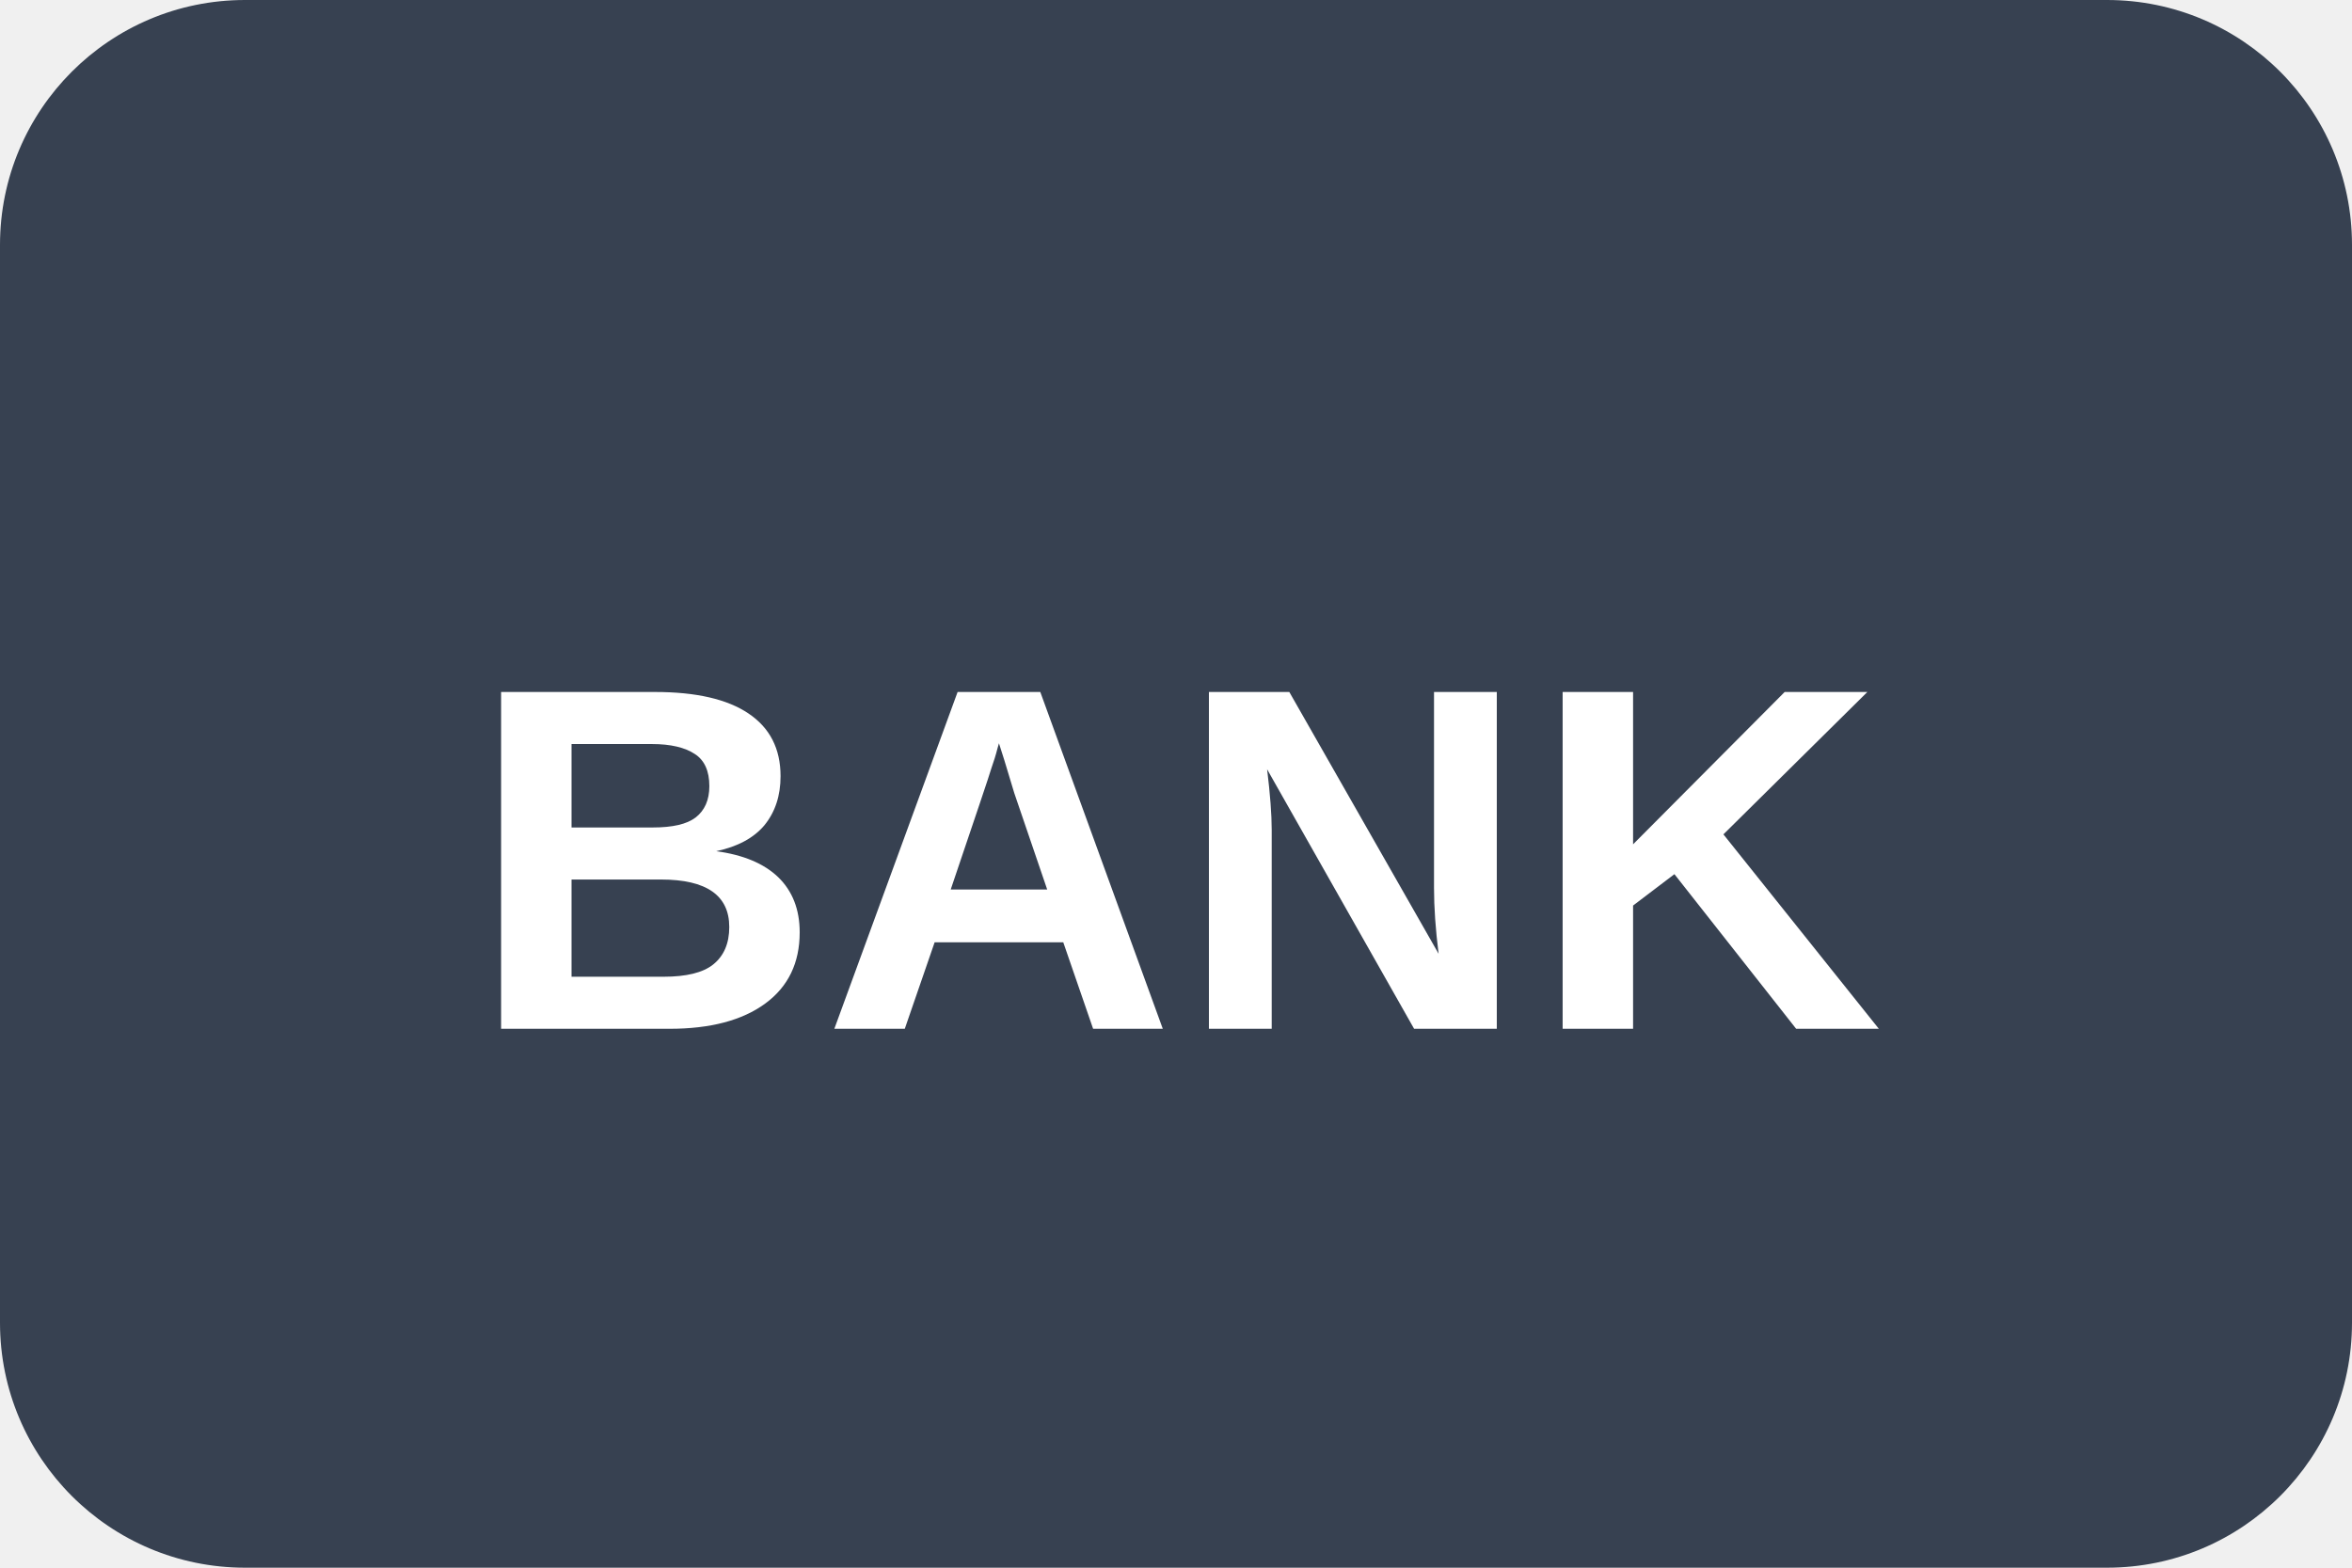
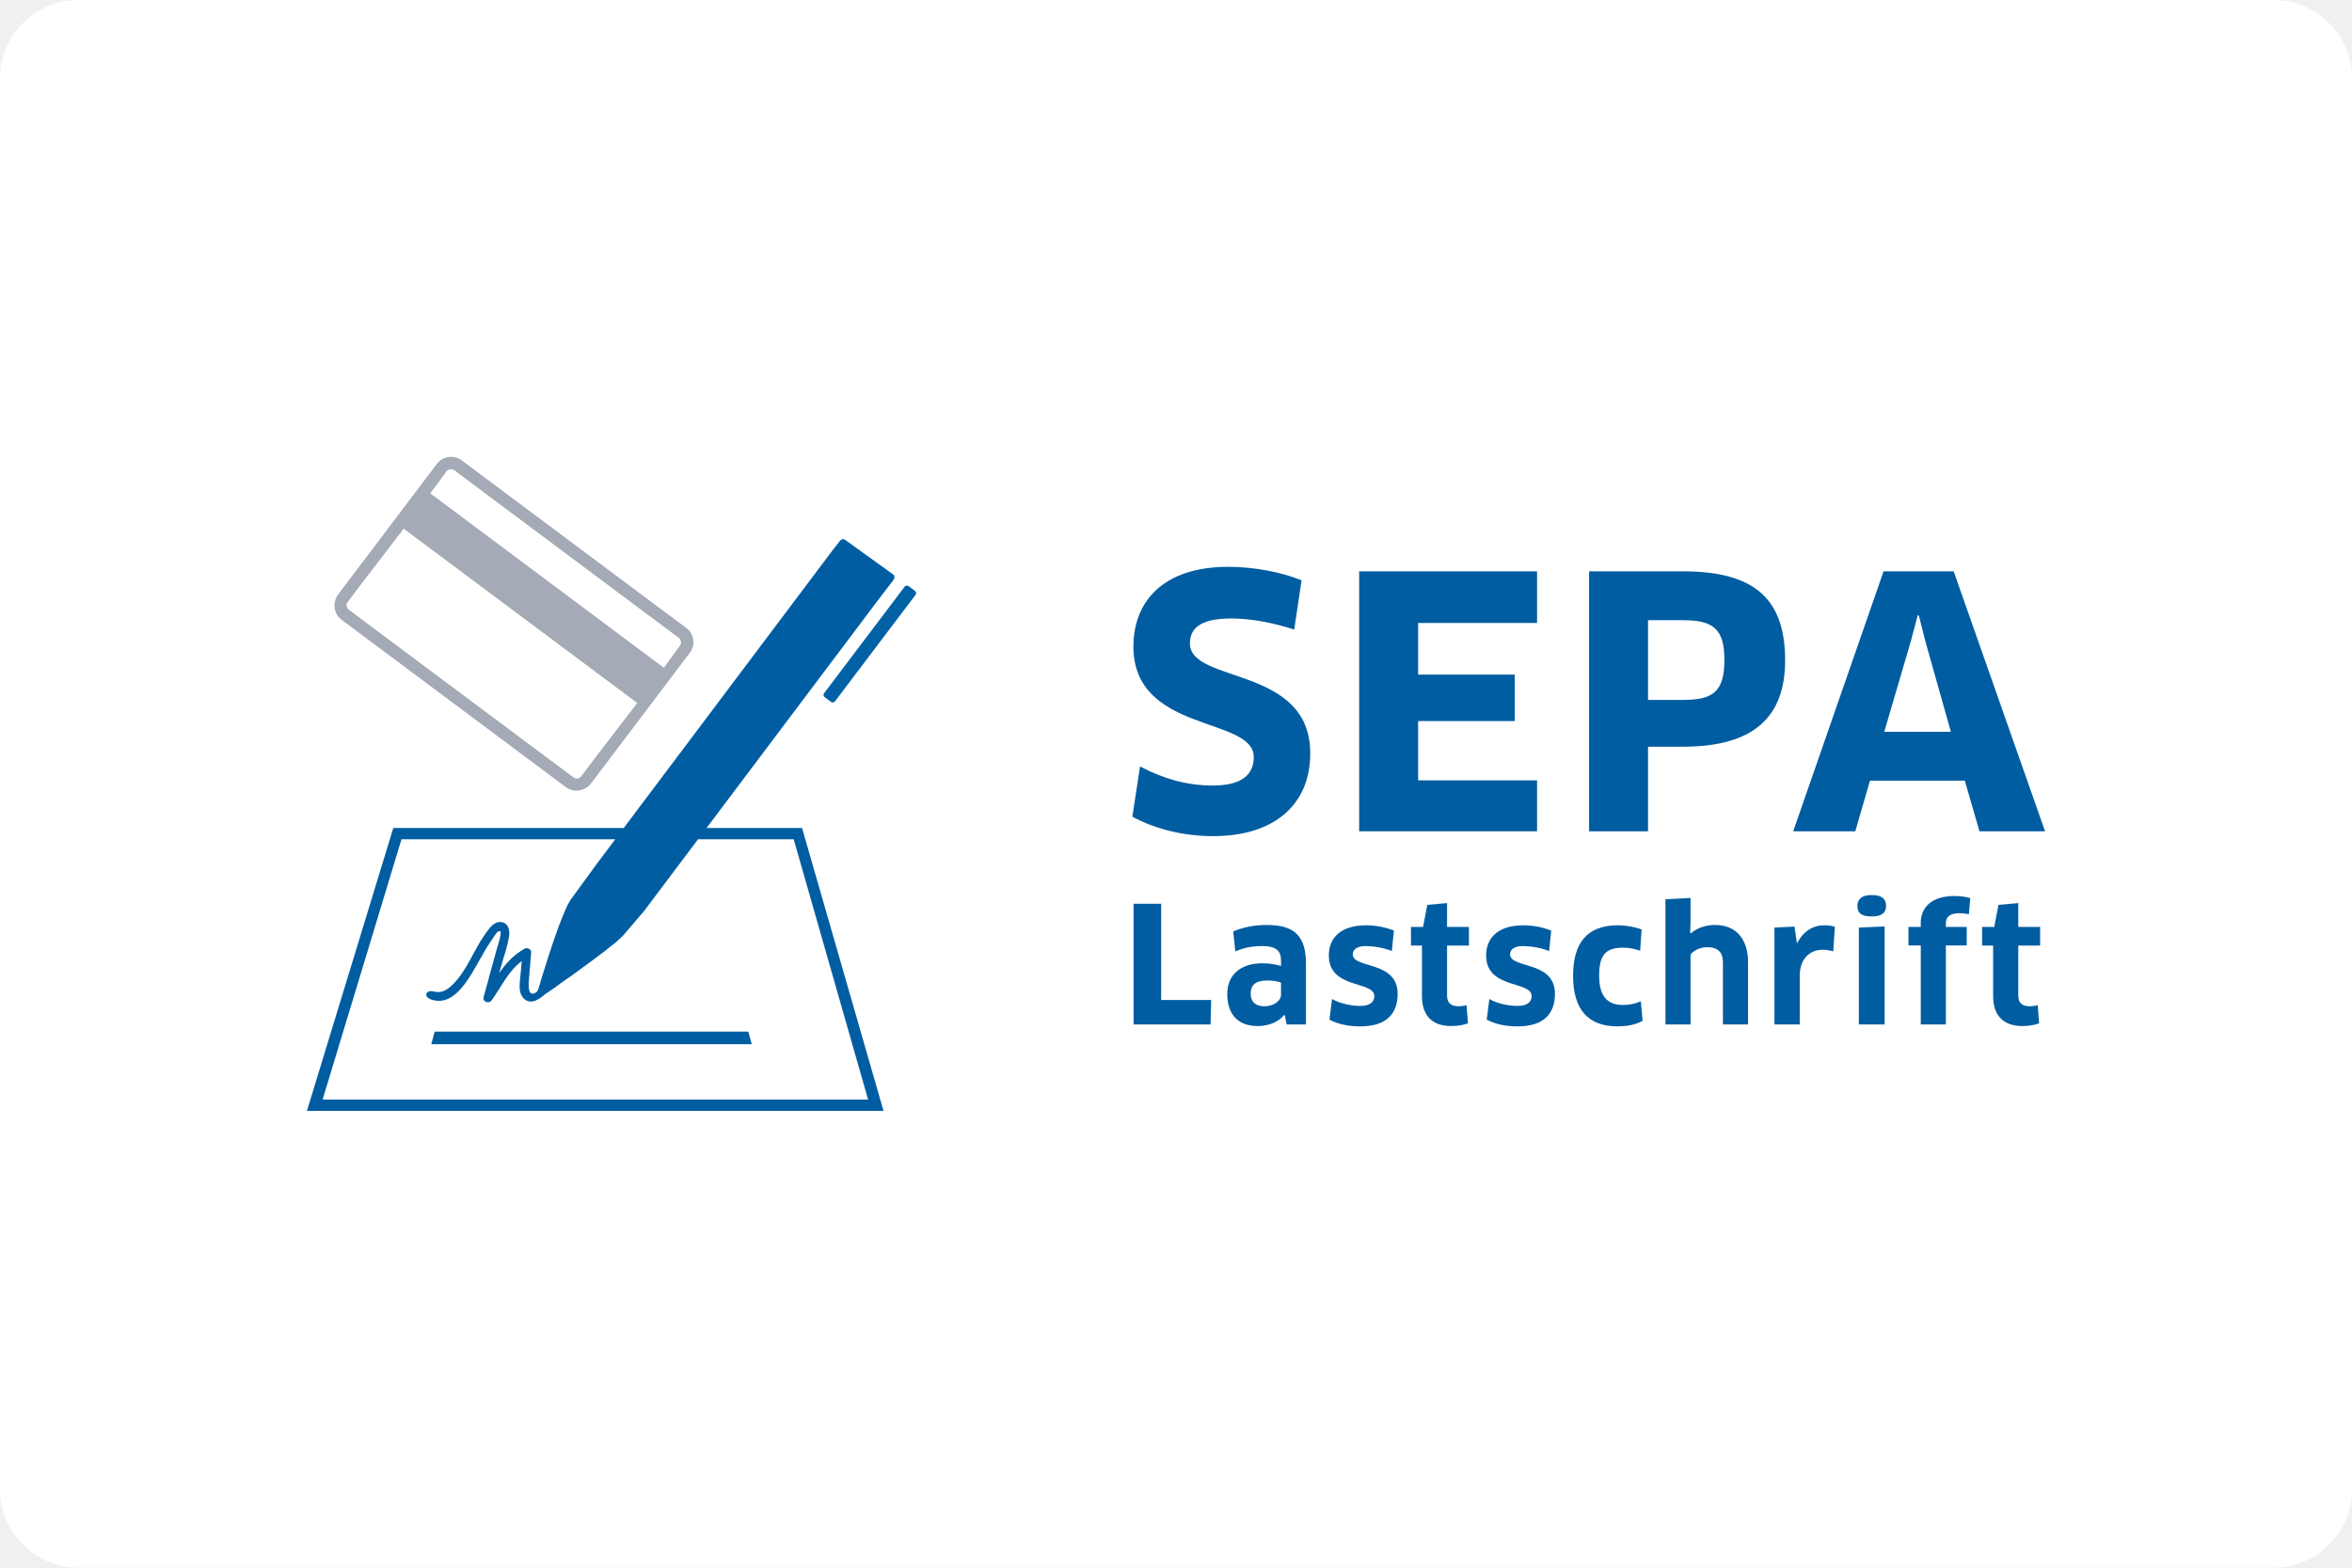
- <svg xmlns="http://www.w3.org/2000/svg" width="48" height="32" viewBox="0 0 48 32" role="img" aria-label="bank">
-   <rect width="48" height="32" rx="5" fill="rgb(55,65,81)" />
-   <text x="24" y="21" text-anchor="middle" font-family="Arial, Helvetica, sans-serif" font-size="10" font-weight="700" fill="rgb(255,255,255)">BANK</text>
+ <svg xmlns="http://www.w3.org/2000/svg" width="120" height="80" viewBox="0 0 120 80" fill="none">
+   <rect width="120" height="80" rx="4" fill="white" />
+   <path fill-rule="evenodd" clip-rule="evenodd" d="M61.796 51.029L61.763 52.278H57.838V46.118H59.242V51.029H61.796Z" fill="#005DA1" />
+   <path fill-rule="evenodd" clip-rule="evenodd" d="M65.357 50.142C65.234 50.093 64.986 50.035 64.647 50.035C64.077 50.035 63.812 50.257 63.812 50.692C63.812 51.177 64.102 51.35 64.524 51.35C64.961 51.35 65.357 51.087 65.357 50.767V50.142ZM65.549 51.801L65.523 51.793C65.218 52.154 64.739 52.36 64.167 52.36C63.217 52.36 62.615 51.826 62.615 50.709C62.615 49.789 63.259 49.157 64.399 49.157C64.77 49.157 65.092 49.215 65.357 49.296V49.009C65.357 48.508 65.092 48.278 64.408 48.278C63.855 48.278 63.491 48.361 63.027 48.549L62.919 47.531C63.425 47.317 63.994 47.202 64.639 47.202C66.118 47.202 66.63 47.834 66.63 49.198V52.278H65.647L65.549 51.801Z" fill="#005DA1" />
+   <path fill-rule="evenodd" clip-rule="evenodd" d="M69.4 52.377C68.796 52.377 68.25 52.262 67.829 52.032L67.961 50.981C68.376 51.218 68.962 51.333 69.391 51.333C69.904 51.333 70.118 51.128 70.118 50.832C70.118 50.035 67.797 50.496 67.797 48.755C67.797 47.86 68.408 47.219 69.697 47.219C70.2 47.219 70.698 47.318 71.118 47.49L71.011 48.532C70.597 48.36 70.044 48.278 69.673 48.278C69.252 48.278 69.019 48.443 69.019 48.697C69.019 49.452 71.308 49.001 71.308 50.718C71.308 51.711 70.754 52.377 69.4 52.377Z" fill="#005DA1" />
+   <path fill-rule="evenodd" clip-rule="evenodd" d="M73.83 48.254V50.799C73.83 51.186 74.029 51.35 74.425 51.35C74.557 51.35 74.73 51.325 74.822 51.292L74.896 52.22C74.722 52.294 74.392 52.36 74.036 52.36C73.037 52.36 72.549 51.785 72.549 50.841V48.254H71.987V47.301H72.606L72.821 46.175L73.83 46.085V47.301H74.946V48.254H73.83Z" fill="#005DA1" />
+   <path fill-rule="evenodd" clip-rule="evenodd" d="M97.998 52.278V48.246H97.369V47.301H97.998V47.087C97.998 46.34 98.518 45.724 99.716 45.724C99.998 45.724 100.31 45.765 100.526 45.831L100.451 46.652C100.302 46.619 100.138 46.603 99.971 46.603C99.469 46.603 99.278 46.8 99.278 47.121V47.301H100.344V48.246H99.278V52.278H97.998Z" fill="#005DA1" />
+   <path fill-rule="evenodd" clip-rule="evenodd" d="M94.84 52.278V47.334L96.154 47.276V52.278H94.84ZM95.501 46.767C95.005 46.767 94.766 46.627 94.766 46.225C94.766 45.872 95.005 45.675 95.501 45.675C96.006 45.675 96.228 45.864 96.228 46.225C96.228 46.587 96.006 46.767 95.501 46.767Z" fill="#005DA1" />
+   <path fill-rule="evenodd" clip-rule="evenodd" d="M90.534 52.278V47.334L91.558 47.285L91.674 48.114H91.698C92.013 47.514 92.501 47.219 93.071 47.219C93.294 47.219 93.484 47.252 93.616 47.292L93.533 48.549C93.377 48.5 93.187 48.467 92.987 48.467C92.319 48.467 91.824 48.952 91.824 49.781V52.278H90.534Z" fill="#005DA1" />
+   <path fill-rule="evenodd" clip-rule="evenodd" d="M87.905 52.278V49.108C87.905 48.598 87.649 48.335 87.104 48.335C86.732 48.335 86.41 48.5 86.253 48.713V52.278H84.972V45.889L86.253 45.823V46.956L86.236 47.613L86.261 47.63C86.633 47.317 87.086 47.202 87.509 47.202C88.566 47.202 89.186 47.909 89.186 49.108V52.278H87.905Z" fill="#005DA1" />
+   <path fill-rule="evenodd" clip-rule="evenodd" d="M83.681 48.516C83.426 48.426 83.119 48.36 82.83 48.36C81.897 48.36 81.59 48.746 81.59 49.797C81.59 50.865 82.029 51.284 82.805 51.284C83.136 51.284 83.45 51.218 83.715 51.095L83.807 52.089C83.509 52.269 83.062 52.376 82.525 52.376C81.046 52.376 80.26 51.538 80.26 49.797C80.26 48.146 80.946 47.218 82.549 47.218C82.97 47.218 83.442 47.309 83.756 47.432L83.681 48.516Z" fill="#005DA1" />
+   <path fill-rule="evenodd" clip-rule="evenodd" d="M77.425 52.377C76.821 52.377 76.276 52.262 75.854 52.032L75.987 50.981C76.4 51.218 76.987 51.333 77.417 51.333C77.93 51.333 78.144 51.128 78.144 50.832C78.144 50.035 75.823 50.496 75.823 48.755C75.823 47.86 76.433 47.219 77.723 47.219C78.226 47.219 78.723 47.318 79.144 47.49L79.037 48.532C78.623 48.36 78.07 48.278 77.698 48.278C77.277 48.278 77.045 48.443 77.045 48.697C77.045 49.452 79.334 49.001 79.334 50.718C79.334 51.711 78.78 52.377 77.425 52.377Z" fill="#005DA1" />
+   <path fill-rule="evenodd" clip-rule="evenodd" d="M102.973 48.254V50.799C102.973 51.186 103.171 51.35 103.567 51.35C103.699 51.35 103.873 51.325 103.964 51.292L104.038 52.22C103.865 52.294 103.535 52.36 103.178 52.36C102.179 52.36 101.691 51.785 101.691 50.841V48.254H101.128V47.301H101.748L101.963 46.175L102.973 46.085V47.301H104.088V48.254H102.973Z" fill="#005DA1" />
+   <path fill-rule="evenodd" clip-rule="evenodd" d="M61.903 42.668C60.354 42.668 58.931 42.297 57.773 41.678L58.165 39.113C59.34 39.732 60.55 40.086 61.867 40.086C63.326 40.086 63.968 39.556 63.968 38.636C63.968 36.549 57.827 37.433 57.827 32.993C57.827 30.747 59.287 28.925 62.668 28.925C63.968 28.925 65.373 29.191 66.406 29.615L66.032 32.127C64.928 31.773 63.825 31.561 62.811 31.561C61.156 31.561 60.711 32.127 60.711 32.834C60.711 34.904 66.85 33.949 66.85 38.441C66.85 41.059 65.017 42.668 61.903 42.668Z" fill="#005DA1" />
+   <path fill-rule="evenodd" clip-rule="evenodd" d="M78.421 39.821V42.421H69.345V29.155H78.421V31.791H72.353V34.426H77.282V36.796H72.353V39.821H78.421Z" fill="#005DA1" />
+   <path fill-rule="evenodd" clip-rule="evenodd" d="M85.864 31.649H84.083V35.717H85.864C87.341 35.717 87.98 35.346 87.98 33.684C87.98 32.091 87.412 31.649 85.864 31.649ZM85.864 38.105H84.083V42.421H81.076V29.155H85.864C89.565 29.155 91.077 30.605 91.077 33.701C91.077 36.496 89.584 38.105 85.864 38.105Z" fill="#005DA1" />
+   <path fill-rule="evenodd" clip-rule="evenodd" d="M97.47 32.798L96.135 37.344H99.535L98.253 32.798L97.897 31.401H97.843L97.47 32.798ZM100.246 39.838H95.406L94.658 42.421H91.49L96.1 29.156H99.677L104.339 42.421H100.993L100.246 39.838Z" fill="#005DA1" />
+   <path fill-rule="evenodd" clip-rule="evenodd" d="M29.644 39.627C29.602 39.684 29.537 39.712 29.471 39.726C29.397 39.734 29.32 39.718 29.257 39.67L25.823 37.107L21.229 33.678L17.795 31.113C17.732 31.066 17.695 30.998 17.682 30.924C17.678 30.857 17.687 30.788 17.73 30.732L18.666 29.493C18.666 29.493 19.694 28.171 20.596 26.978L24.46 29.863L28.646 32.988L32.511 35.873C31.608 37.067 30.58 38.388 30.58 38.388L29.644 39.627ZM23.186 24.003L26.599 26.553L28.907 28.275L31.212 29.998L34.627 32.545C34.758 32.643 34.786 32.826 34.688 32.954L33.87 34.075L30.006 31.19L25.82 28.064L21.956 25.179L22.774 24.059C22.87 23.931 23.056 23.906 23.186 24.003ZM35.018 32.049L29.287 27.771L23.557 23.492C23.157 23.195 22.591 23.274 22.291 23.669L17.247 30.343C17.167 30.448 17.119 30.564 17.091 30.684C17.004 31.024 17.124 31.4 17.424 31.625L20.839 34.174L25.453 37.618L28.867 40.167C29.167 40.391 29.564 40.401 29.868 40.222C29.977 40.163 30.075 40.084 30.154 39.98L35.199 33.307C35.498 32.911 35.416 32.347 35.018 32.049Z" fill="#A4AAB6" />
+   <path fill-rule="evenodd" clip-rule="evenodd" d="M16.459 56.113L20.484 42.828H31.391L30.451 44.079L29.098 45.937L28.944 46.211L28.802 46.531L28.656 46.89L28.505 47.272L28.359 47.687L28.215 48.096L28.08 48.507L27.947 48.91L27.827 49.293L27.717 49.645L27.619 49.953L27.545 50.21L27.487 50.406L27.44 50.528C27.44 50.528 27.432 50.554 27.408 50.585C27.381 50.623 27.215 50.773 27.081 50.674C26.953 50.578 26.966 50.242 26.979 50.081C27.02 49.589 27.059 49.097 27.1 48.606C27.112 48.433 26.9 48.336 26.764 48.414C26.161 48.759 25.802 49.176 25.473 49.653C25.504 49.542 25.535 49.43 25.565 49.318C25.704 48.811 25.899 48.287 25.974 47.766C26.016 47.469 25.941 47.115 25.591 47.058C25.198 46.993 24.94 47.404 24.747 47.675C24.164 48.492 23.821 49.53 23.098 50.242C22.825 50.509 22.523 50.706 22.132 50.596C21.678 50.468 21.501 50.998 22.302 51.07C23.09 51.14 23.676 50.313 24.034 49.736C24.293 49.316 24.522 48.877 24.774 48.454C24.896 48.25 25.022 48.049 25.161 47.857C25.222 47.776 25.336 47.556 25.442 47.528C25.581 47.489 25.545 47.569 25.537 47.678C25.519 47.926 25.413 48.18 25.348 48.419C25.277 48.679 25.205 48.939 25.134 49.2C24.981 49.758 24.83 50.317 24.677 50.875C24.608 51.128 24.943 51.246 25.085 51.046C25.646 50.251 25.925 49.578 26.617 49.046C26.602 49.221 26.588 49.395 26.574 49.571C26.551 49.859 26.495 50.164 26.515 50.453C26.548 50.925 26.907 51.252 27.358 51.046C27.593 50.937 27.762 50.773 27.762 50.773L27.789 50.754L27.884 50.683L28.058 50.569L28.294 50.407L28.556 50.213L28.845 50.009L29.186 49.772L29.532 49.518L29.877 49.266L30.223 49.012L30.559 48.758L30.875 48.52L31.166 48.284L31.421 48.088L31.624 47.9L31.782 47.749L31.788 47.741L31.791 47.744L32.867 46.481L35.615 42.828H40.495L44.291 56.113H16.459ZM36.049 42.253L44.692 30.765L45.574 29.61C45.665 29.487 45.651 29.373 45.565 29.311L43.118 27.549C43.032 27.487 42.92 27.512 42.857 27.597C42.851 27.605 42.732 27.757 42.5 28.052L31.823 42.253H20.066L15.66 56.688H45.077L40.921 42.253H36.049Z" fill="#005DA1" />
+   <path fill-rule="evenodd" clip-rule="evenodd" d="M46.682 30.153L46.359 29.911C46.295 29.863 46.202 29.876 46.154 29.94L42.045 35.374C41.996 35.437 42.01 35.529 42.074 35.577L42.397 35.818C42.462 35.867 42.553 35.853 42.602 35.789L46.711 30.356C46.76 30.292 46.746 30.201 46.682 30.153Z" fill="#0062A5" />
+   <path fill-rule="evenodd" clip-rule="evenodd" d="M30.178 53.286H38.353L38.179 52.643H30.178H22.177L22.004 53.286H30.178Z" fill="#005DA1" />
</svg>
